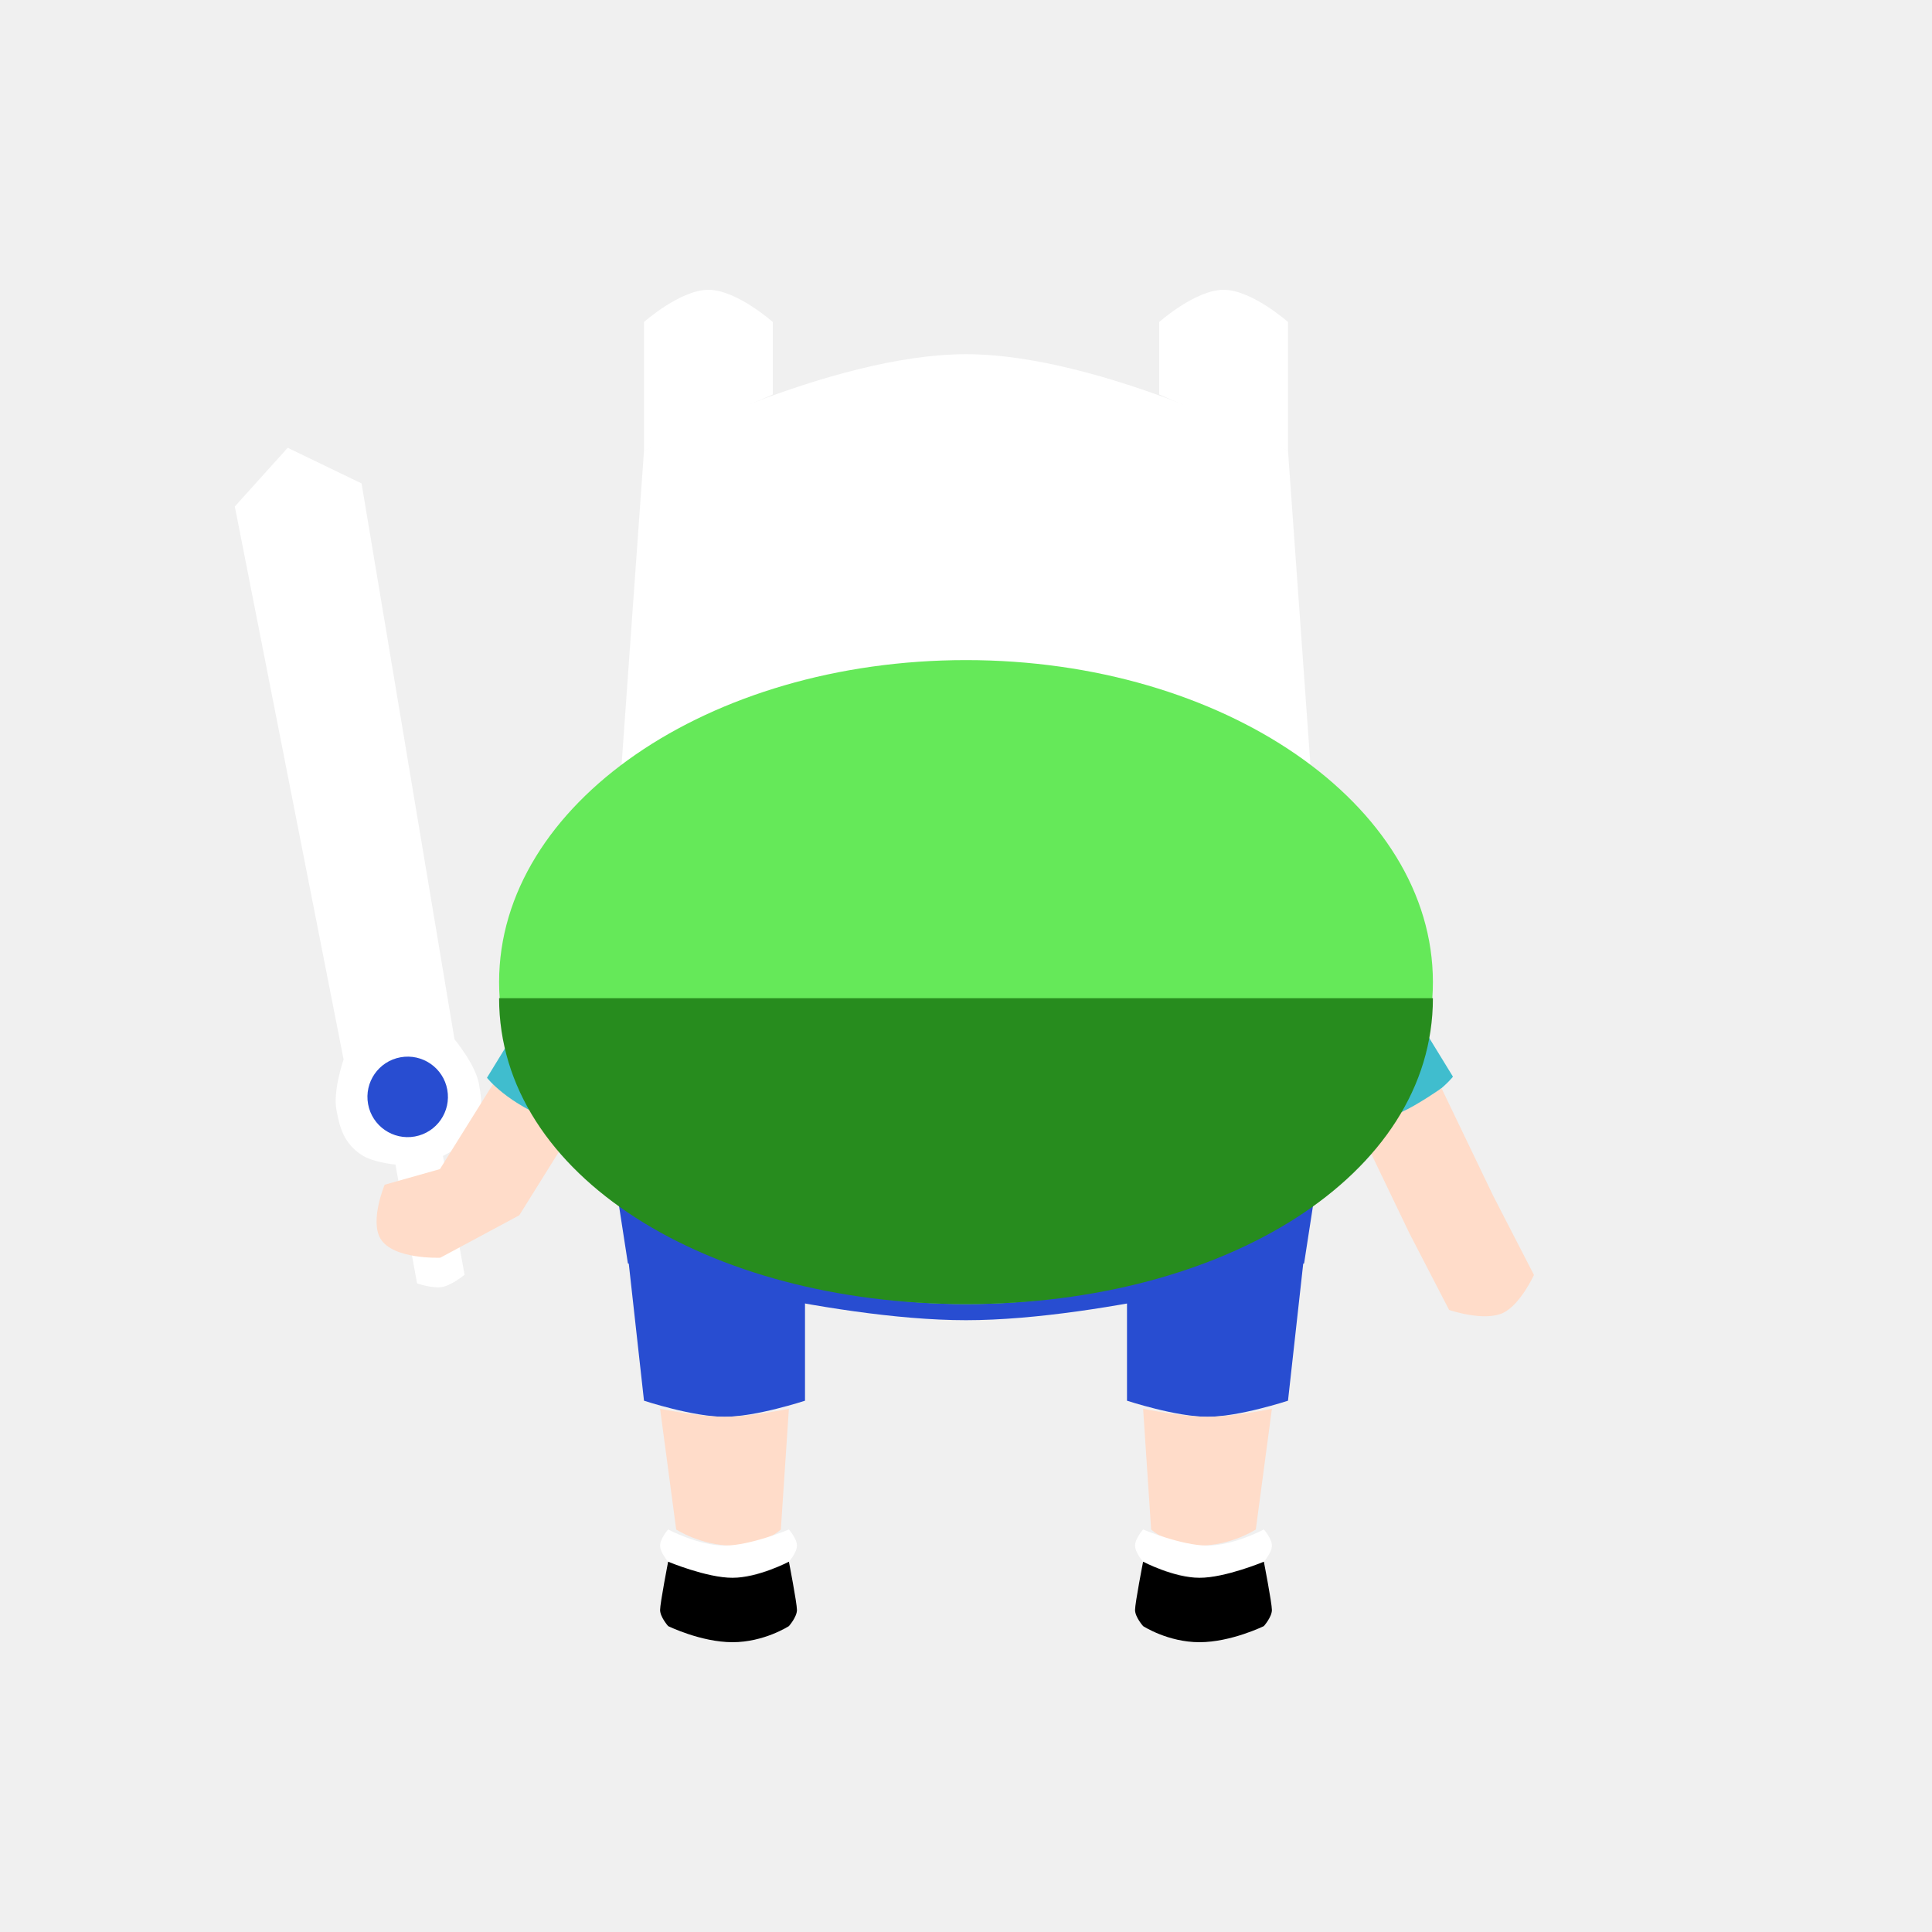
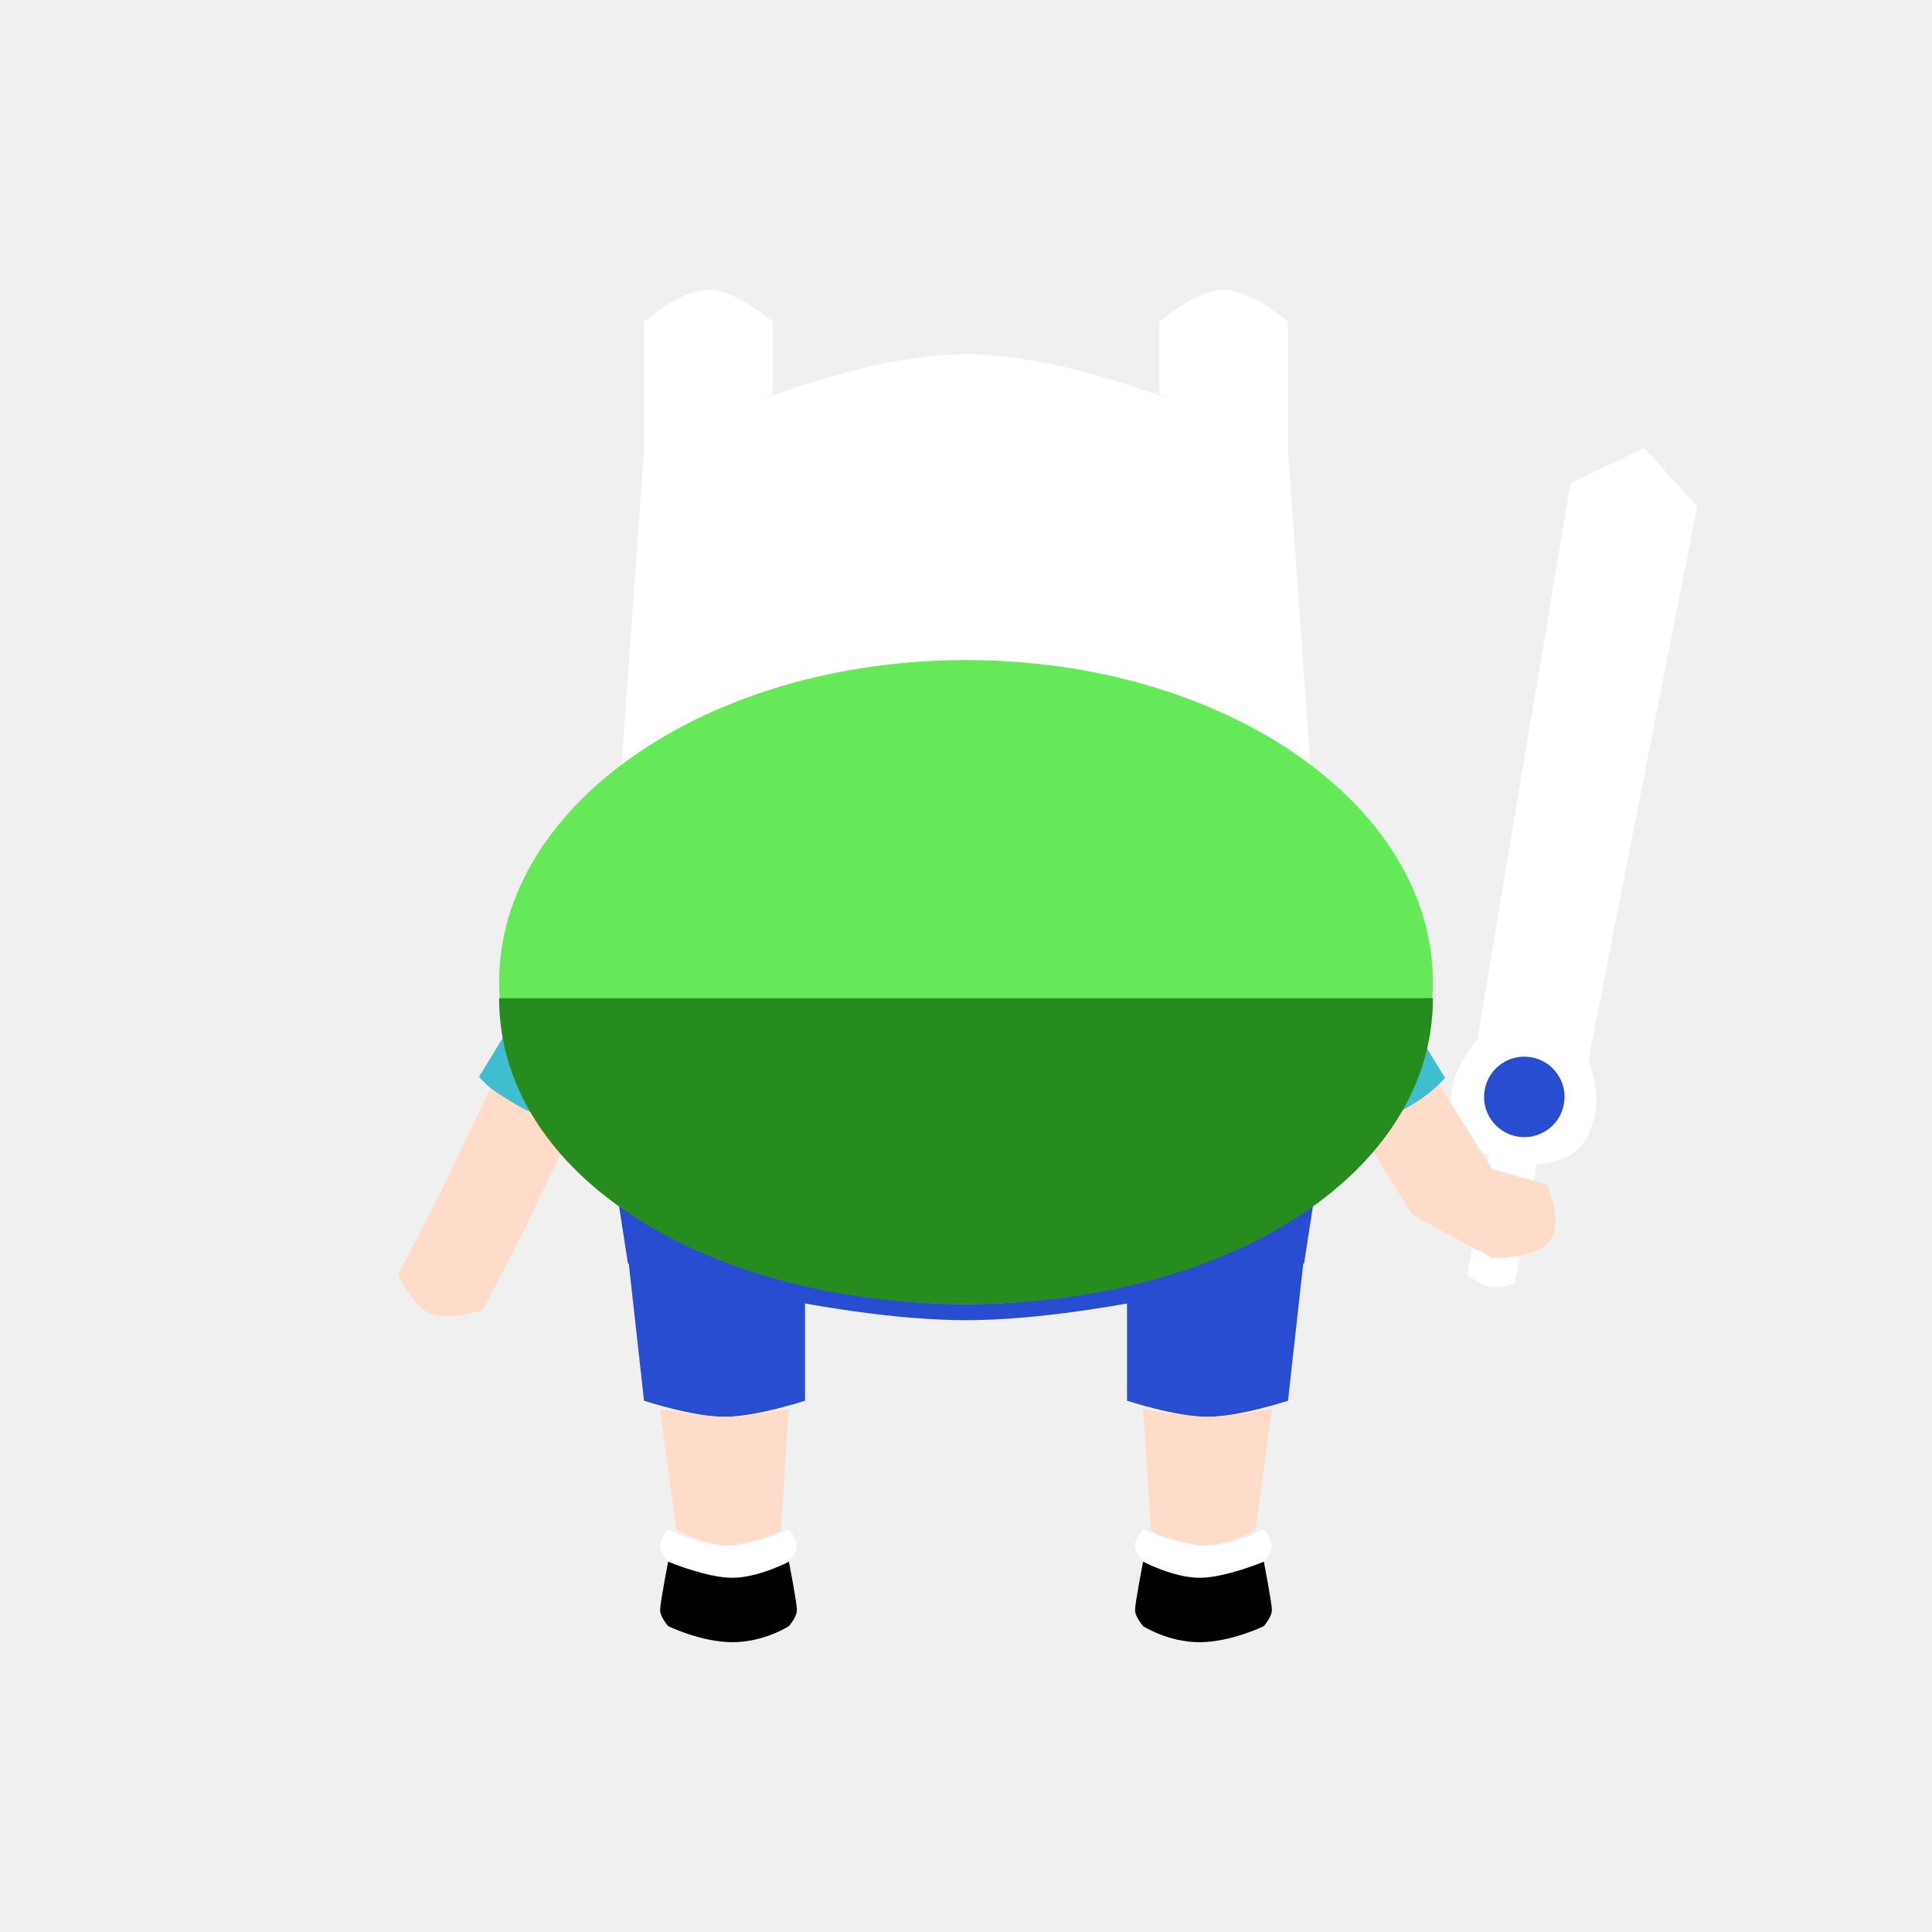
<svg xmlns="http://www.w3.org/2000/svg" width="120" height="120" viewBox="0 0 120 120" fill="none">
-   <path d="M60 59C51.408 59 38 56 38 56V72.5C38 72.5 51.329 75.5 60 75.5C68.671 75.5 82 72.5 82 72.5V56C82 56 68.591 59 60 59Z" fill="#40BDCE" />
-   <path d="M40 28C40 28 51.52 22 60 22C68.48 22 80 28 80 28L82 56C82 56 67.719 59 60 59C52.282 59 38 56 38 56L40 28Z" fill="white" />
-   <path d="M60 75.529C51.408 75.529 38 72 38 72L39 78.471C39 78.471 51.329 82 60 82C68.671 82 81 78.471 81 78.471L82 72C82 72 68.591 75.529 60 75.529Z" fill="#284DD1" />
+   <path d="M60 59C68.591 59 82 56 82 56V72.5C82 72.5 68.671 75.5 60 75.5C51.329 75.5 38 72.5 38 72.5V56C38 56 51.408 59 60 59Z" fill="#40BDCE" />
+   <path d="M80 28C80 28 68.48 22 60 22C51.52 22 40 28 40 28L38 56C38 56 52.282 59 60 59C67.719 59 82 56 82 56L80 28Z" fill="white" />
+   <path d="M60 75.529C68.591 75.529 82 72 82 72L81 78.471C81 78.471 68.671 82 60 82C51.329 82 39 78.471 39 78.471L38 72C38 72 51.408 75.529 60 75.529Z" fill="#284DD1" />
+   <path d="M80 20V28L72 24.5V20C72 20 74.254 18 76 18C77.746 18 80 20 80 20Z" fill="white" />
  <path d="M40 20V28L48 24.5V20C48 20 45.746 18 44 18C42.254 18 40 20 40 20Z" fill="white" />
-   <path d="M80 20V28L72 24.5V20C72 20 74.254 18 76 18C77.746 18 80 20 80 20Z" fill="white" />
+   <path d="M80 87L81 78L70 80V87C70 87 73.035 88 75 88C76.965 88 80 87 80 87Z" fill="#284DD1" />
+   <path d="M78 95L79 87.5C79 87.5 76.61 88 75 88C73.39 88 71 87.5 71 87.5L71.5 95C71.5 95 72.535 96 74.5 96C76.465 96 78 95 78 95Z" fill="#FFDCC9" />
+   <path d="M75 98C76.965 98 78.5 97 78.5 97C78.5 97 79 96.437 79 96C79 95.563 78.5 95 78.5 95C78.5 95 76.61 96 75 96C73.39 96 71 95 71 95C71 95 70.5 95.563 70.5 96C70.5 96.437 71 97 71 97C71 97 73.035 98 75 98Z" fill="white" />
+   <path d="M74.5 102C76.465 102 78.5 101 78.5 101C78.5 101 79 100.437 79 100C79 99.563 78.5 97 78.5 97C78.5 97 76.11 98 74.5 98C72.89 98 71 97 71 97C71 97 70.5 99.563 70.5 100C70.5 100.437 71 101 71 101C71 101 72.535 102 74.5 102Z" fill="black" />
  <path d="M40 87L39 78L50 80V87C50 87 46.965 88 45 88C43.035 88 40 87 40 87Z" fill="#284DD1" />
  <path d="M42 95L41 87.5C41 87.5 43.39 88 45 88C46.61 88 49 87.5 49 87.5L48.5 95C48.5 95 47.465 96 45.5 96C43.535 96 42 95 42 95Z" fill="#FFDCC9" />
  <path d="M45 98C43.035 98 41.5 97 41.5 97C41.5 97 41 96.437 41 96C41 95.563 41.5 95 41.5 95C41.5 95 43.39 96 45 96C46.61 96 49 95 49 95C49 95 49.5 95.563 49.5 96C49.5 96.437 49 97 49 97C49 97 46.965 98 45 98Z" fill="white" />
  <path d="M45.5 102C43.535 102 41.5 101 41.5 101C41.5 101 41 100.437 41 100C41 99.563 41.5 97 41.5 97C41.5 97 43.89 98 45.5 98C47.11 98 49 97 49 97C49 97 49.5 99.563 49.5 100C49.5 100.437 49 101 49 101C49 101 47.465 102 45.5 102Z" fill="black" />
-   <path d="M80 87L81 78L70 80V87C70 87 73.035 88 75 88C76.965 88 80 87 80 87Z" fill="#284DD1" />
-   <path d="M78 95L79 87.5C79 87.5 76.61 88 75 88C73.39 88 71 87.5 71 87.5L71.5 95C71.5 95 72.535 96 74.5 96C76.465 96 78 95 78 95Z" fill="#FFDCC9" />
-   <path d="M75 98C76.965 98 78.5 97 78.5 97C78.5 97 79 96.437 79 96C79 95.563 78.5 95 78.5 95C78.5 95 76.61 96 75 96C73.39 96 71 95 71 95C71 95 70.5 95.563 70.5 96C70.5 96.437 71 97 71 97C71 97 73.035 98 75 98Z" fill="white" />
-   <path d="M74.5 102C76.465 102 78.5 101 78.5 101C78.5 101 79 100.437 79 100C79 99.563 78.5 97 78.5 97C78.5 97 76.11 98 74.5 98C72.89 98 71 97 71 97C71 97 70.5 99.563 70.5 100C70.5 100.437 71 101 71 101C71 101 72.535 102 74.5 102Z" fill="black" />
-   <path d="M14.586 31.459L17.869 27.813L22.457 30.027L28.229 64.552C28.229 64.552 29.529 66.11 29.75 67.325C29.971 68.54 30.006 69.44 29.303 70.455C28.806 71.173 27.514 71.797 27.514 71.797L28.856 79.176C28.856 79.176 28.077 79.826 27.47 79.936C26.862 80.047 25.904 79.713 25.904 79.713L24.562 72.334C24.562 72.334 23.134 72.205 22.416 71.708C21.4 71.005 21.116 70.15 20.895 68.935C20.674 67.72 21.342 65.805 21.342 65.805L14.586 31.459Z" fill="white" />
-   <circle cx="25.322" cy="68.13" r="2.5" transform="rotate(-10.3089 25.3223 68.1299)" fill="#284DD1" />
-   <path d="M27.326 72.615L31.264 66.306C31.264 66.306 32.627 67.505 33.589 68.066C34.55 68.626 36.19 69.175 36.19 69.175L32.252 75.485L27.348 78.119C27.348 78.119 24.401 78.244 23.629 76.929C22.965 75.799 23.892 73.585 23.892 73.585L27.326 72.615Z" fill="#FFDCC9" />
-   <path d="M30.247 66.941L35.994 57.565C35.994 57.565 40.024 58.77 40.994 60.565C41.964 62.361 40.034 66.652 40.034 66.652L38.773 69.866C38.773 69.866 37.45 70.731 34.478 69.653C31.505 68.574 30.247 66.941 30.247 66.941Z" fill="#40BDCE" />
-   <path d="M90.246 66.875L84.5 57.5C84.5 57.5 80.47 58.704 79.5 60.5C78.53 62.296 80.46 66.586 80.46 66.586L81.72 69.801C81.72 69.801 83.044 70.666 86.016 69.588C88.989 68.509 90.246 66.875 90.246 66.875Z" fill="#40BDCE" />
-   <path d="M92.755 74.294L89.534 67.59C89.534 67.59 88.048 68.632 87.03 69.084C86.012 69.535 84.322 69.9 84.322 69.9L87.543 76.604L90.007 81.363C90.007 81.363 92.171 82.106 93.356 81.547C94.43 81.041 95.278 79.19 95.278 79.19L92.755 74.294Z" fill="#FFDCC9" />
-   <ellipse cx="60" cy="61" rx="29" ry="20" fill="#65E959" />
-   <path d="M60 81C76.016 81 89 73.046 89 62H31C31 73.046 43.984 81 60 81Z" fill="#278C1E" />
+   <path d="M105.413 31.459L102.131 27.813L97.543 30.027L91.771 64.552C91.771 64.552 90.471 66.11 90.25 67.325C90.029 68.54 89.995 69.44 90.697 70.455C91.194 71.173 92.486 71.797 92.486 71.797L91.144 79.176C91.144 79.176 91.923 79.826 92.53 79.936C93.138 80.047 94.096 79.713 94.096 79.713L95.438 72.334C95.438 72.334 96.866 72.205 97.584 71.708C98.6 71.005 98.884 70.15 99.105 68.935C99.326 67.72 98.658 65.805 98.658 65.805L105.413 31.459Z" fill="white" />
+   <circle r="2.5" transform="matrix(-0.983857 -0.178955 -0.178955 0.983857 94.6777 68.1299)" fill="#284DD1" />
+   <path d="M92.674 72.615L88.736 66.306C88.736 66.306 87.374 67.505 86.412 68.066C85.45 68.626 83.81 69.175 83.81 69.175L87.748 75.485L92.652 78.119C92.652 78.119 95.599 78.244 96.371 76.929C97.035 75.799 96.108 73.585 96.108 73.585L92.674 72.615Z" fill="#FFDCC9" />
+   <path d="M89.752 66.941L84.006 57.565C84.006 57.565 79.976 58.77 79.006 60.565C78.036 62.361 79.966 66.652 79.966 66.652L81.227 69.866C81.227 69.866 82.55 70.731 85.522 69.653C88.495 68.574 89.752 66.941 89.752 66.941Z" fill="#40BDCE" />
+   <path d="M29.754 66.875L35.5 57.5C35.5 57.5 39.53 58.704 40.5 60.5C41.47 62.296 39.54 66.586 39.54 66.586L38.28 69.801C38.28 69.801 36.956 70.666 33.984 69.588C31.011 68.509 29.754 66.875 29.754 66.875Z" fill="#40BDCE" />
+   <path d="M27.245 74.294L30.466 67.59C30.466 67.59 31.952 68.632 32.97 69.084C33.988 69.535 35.678 69.9 35.678 69.9L32.457 76.604L29.993 81.363C29.993 81.363 27.829 82.106 26.644 81.547C25.57 81.041 24.722 79.19 24.722 79.19L27.245 74.294Z" fill="#FFDCC9" />
+   <ellipse rx="29" ry="20" transform="matrix(-1 0 0 1 60 61)" fill="#65E959" />
+   <path d="M60 81C43.984 81 31 73.046 31 62H89C89 73.046 76.016 81 60 81Z" fill="#278C1E" />
</svg>
